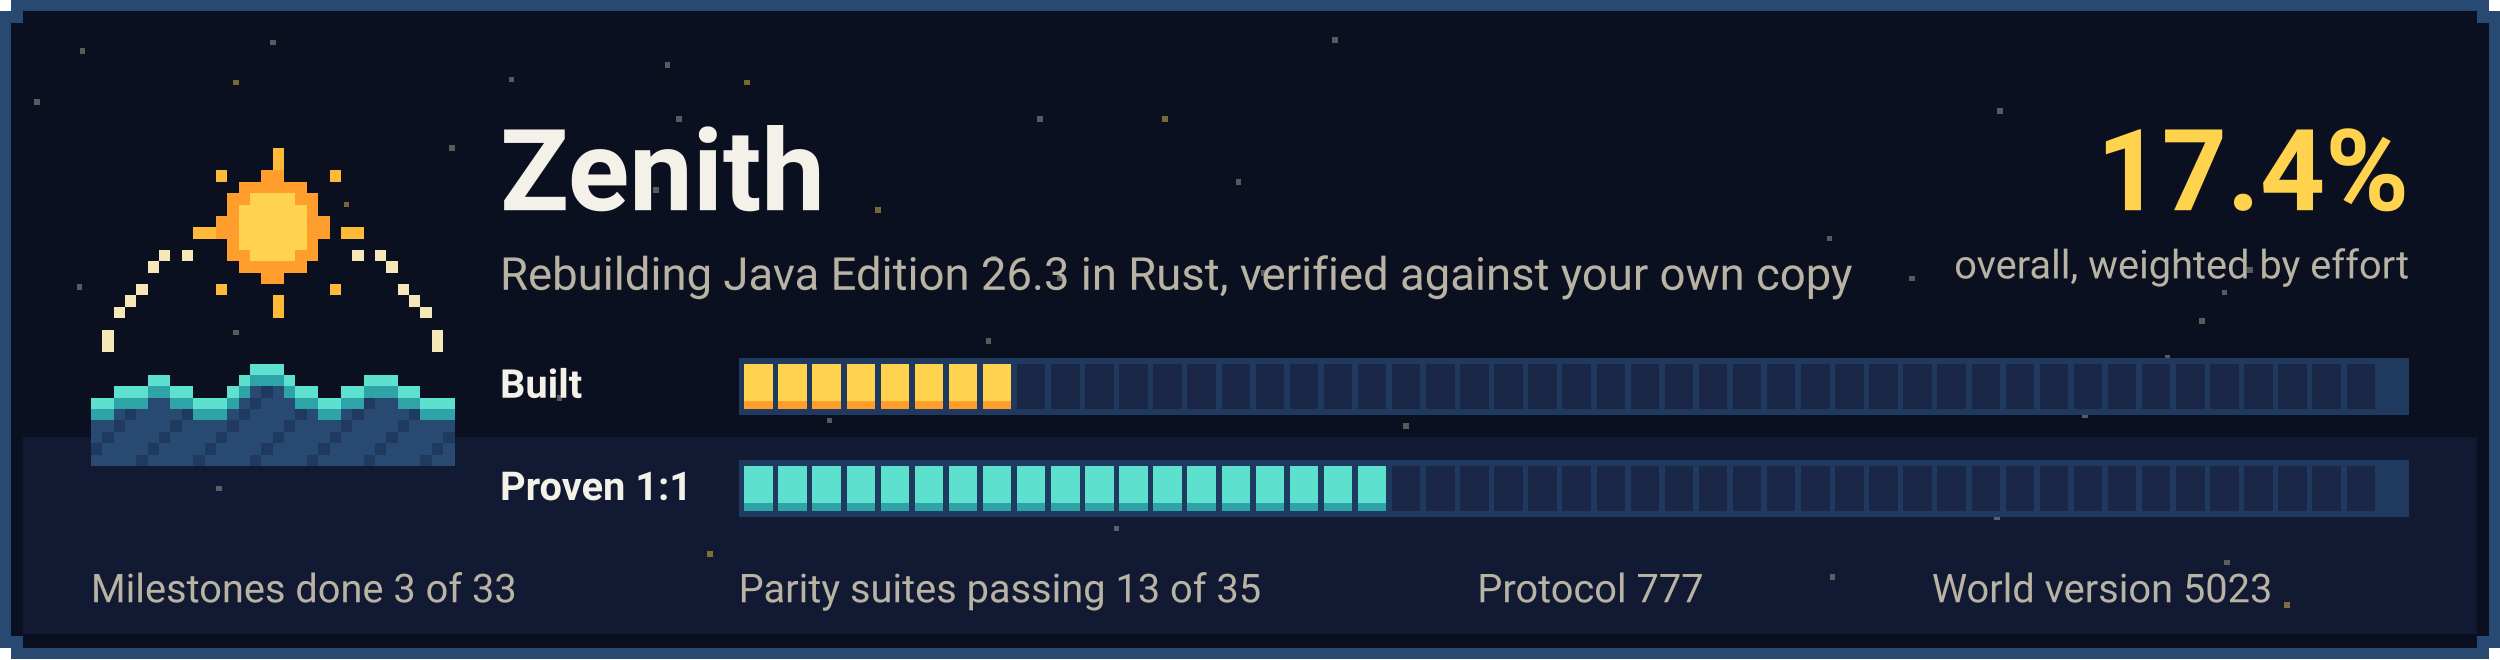
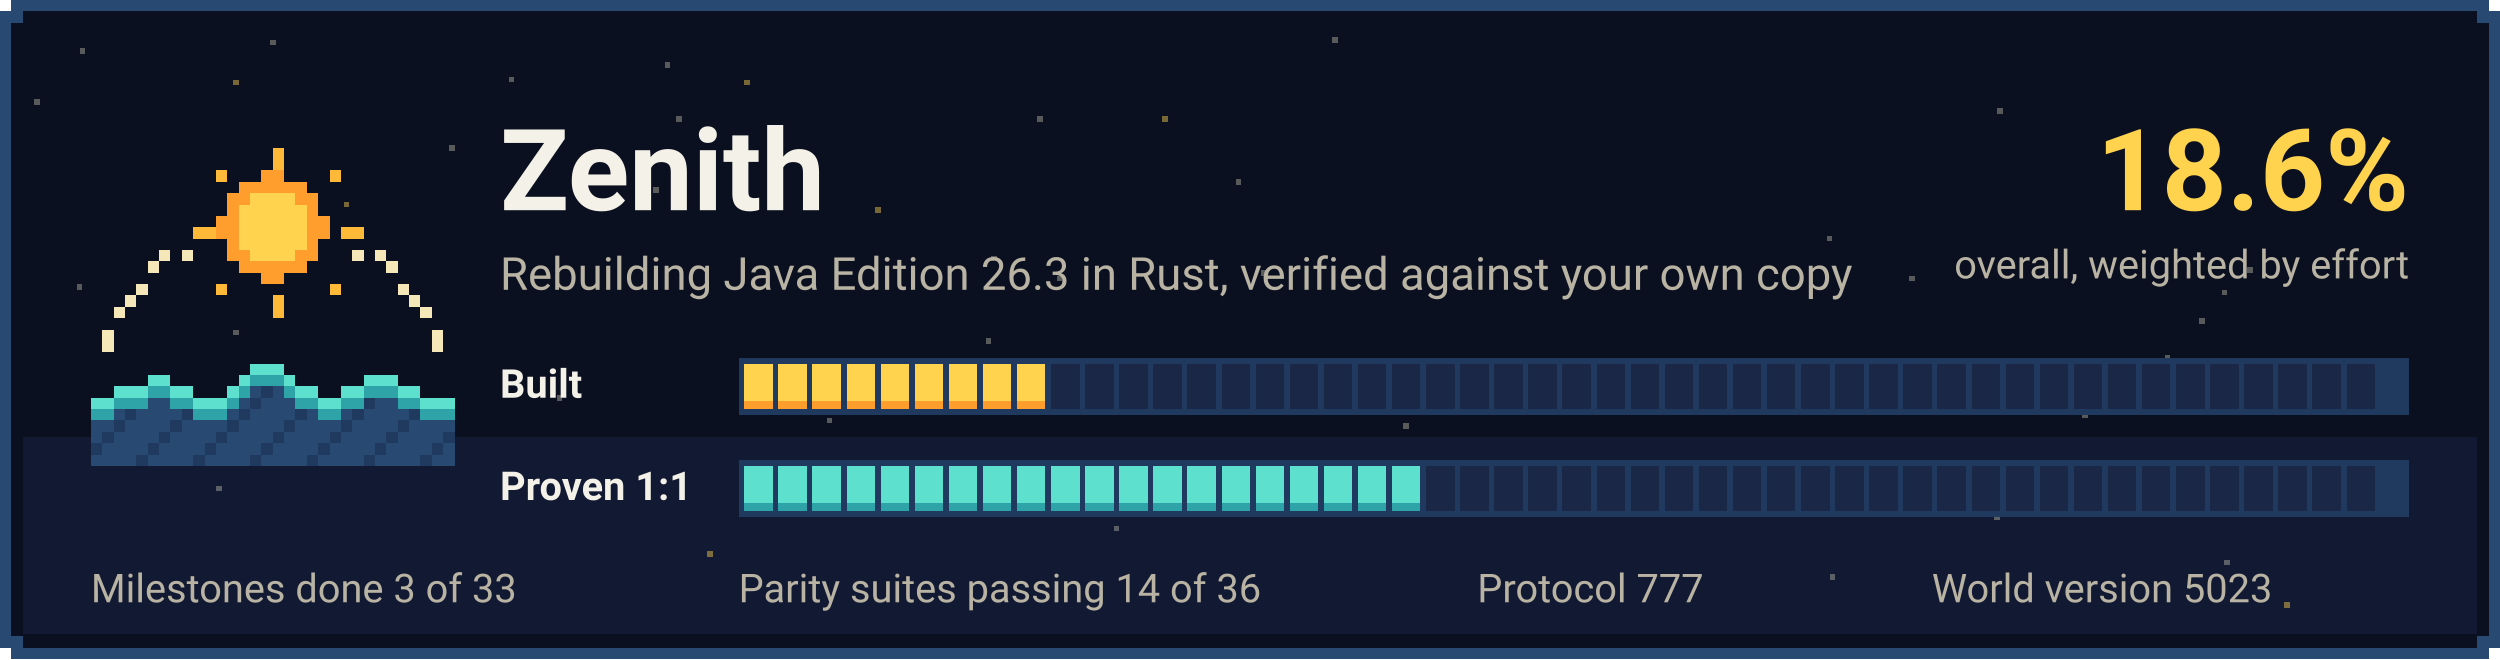
<svg xmlns="http://www.w3.org/2000/svg" width="880" height="232" viewBox="0 0 880 232" shape-rendering="crispEdges">
  <rect x="4" y="0" width="872" height="232" fill="#284A72" />
  <rect x="0" y="4" width="880" height="224" fill="#284A72" />
  <rect x="8" y="4" width="864" height="224" fill="#0B1020" />
  <rect x="4" y="8" width="872" height="216" fill="#0B1020" />
  <rect x="8" y="154" width="864" height="69" fill="#121A33" />
  <rect x="249" y="194" width="2" height="2" fill="#FFD34D" opacity="0.45" />
  <rect x="783" y="197" width="2" height="2" fill="#B9B3A3" opacity="0.45" />
  <rect x="409" y="41" width="2" height="2" fill="#FFD34D" opacity="0.45" />
  <rect x="703" y="38" width="2" height="2" fill="#B9B3A3" opacity="0.45" />
  <rect x="494" y="149" width="2" height="2" fill="#B9B3A3" opacity="0.45" />
  <rect x="702" y="181" width="2" height="2" fill="#B9B3A3" opacity="0.45" />
  <rect x="308" y="73" width="2" height="2" fill="#FFD34D" opacity="0.45" />
  <rect x="121" y="71" width="2" height="2" fill="#FFD34D" opacity="0.45" />
  <rect x="392" y="185" width="2" height="2" fill="#B9B3A3" opacity="0.45" />
  <rect x="435" y="63" width="2" height="2" fill="#B9B3A3" opacity="0.45" />
  <rect x="349" y="90" width="2" height="2" fill="#B9B3A3" opacity="0.45" />
  <rect x="672" y="97" width="2" height="2" fill="#B9B3A3" opacity="0.45" />
  <rect x="95" y="14" width="2" height="2" fill="#B9B3A3" opacity="0.45" />
  <rect x="28" y="17" width="2" height="2" fill="#B9B3A3" opacity="0.45" />
  <rect x="179" y="27" width="2" height="2" fill="#B9B3A3" opacity="0.45" />
  <rect x="12" y="35" width="2" height="2" fill="#B9B3A3" opacity="0.45" />
  <rect x="27" y="100" width="2" height="2" fill="#B9B3A3" opacity="0.45" />
  <rect x="82" y="28" width="2" height="2" fill="#FFD34D" opacity="0.45" />
  <rect x="597" y="126" width="2" height="2" fill="#B9B3A3" opacity="0.45" />
  <rect x="444" y="95" width="2" height="2" fill="#B9B3A3" opacity="0.45" />
  <rect x="76" y="171" width="2" height="2" fill="#B9B3A3" opacity="0.45" />
  <rect x="774" y="112" width="2" height="2" fill="#B9B3A3" opacity="0.45" />
  <rect x="733" y="145" width="2" height="2" fill="#B9B3A3" opacity="0.45" />
  <rect x="82" y="116" width="2" height="2" fill="#B9B3A3" opacity="0.45" />
  <rect x="643" y="83" width="2" height="2" fill="#B9B3A3" opacity="0.45" />
  <rect x="334" y="126" width="2" height="2" fill="#B9B3A3" opacity="0.45" />
  <rect x="234" y="22" width="2" height="2" fill="#B9B3A3" opacity="0.45" />
  <rect x="605" y="130" width="2" height="2" fill="#B9B3A3" opacity="0.45" />
  <rect x="262" y="28" width="2" height="2" fill="#FFD34D" opacity="0.45" />
  <rect x="804" y="212" width="2" height="2" fill="#FFD34D" opacity="0.45" />
  <rect x="363" y="139" width="2" height="2" fill="#B9B3A3" opacity="0.45" />
  <rect x="365" y="41" width="2" height="2" fill="#B9B3A3" opacity="0.45" />
  <rect x="782" y="102" width="2" height="2" fill="#B9B3A3" opacity="0.45" />
  <rect x="158" y="51" width="2" height="2" fill="#B9B3A3" opacity="0.45" />
  <rect x="466" y="162" width="2" height="2" fill="#B9B3A3" opacity="0.45" />
  <rect x="194" y="72" width="2" height="2" fill="#FFD34D" opacity="0.45" />
  <rect x="467" y="129" width="2" height="2" fill="#B9B3A3" opacity="0.45" />
  <rect x="37" y="156" width="2" height="2" fill="#B9B3A3" opacity="0.45" />
  <rect x="238" y="41" width="2" height="2" fill="#B9B3A3" opacity="0.45" />
  <rect x="372" y="97" width="2" height="2" fill="#B9B3A3" opacity="0.45" />
  <rect x="469" y="13" width="2" height="2" fill="#B9B3A3" opacity="0.45" />
  <rect x="762" y="125" width="2" height="2" fill="#B9B3A3" opacity="0.45" />
  <rect x="230" y="66" width="2" height="2" fill="#B9B3A3" opacity="0.45" />
  <rect x="291" y="147" width="2" height="2" fill="#B9B3A3" opacity="0.45" />
  <rect x="644" y="202" width="2" height="2" fill="#B9B3A3" opacity="0.45" />
  <rect x="347" y="119" width="2" height="2" fill="#B9B3A3" opacity="0.45" />
  <rect x="196" y="139" width="2" height="2" fill="#B9B3A3" opacity="0.45" />
  <rect x="791" y="94" width="2" height="2" fill="#B9B3A3" opacity="0.45" />
  <g transform="translate(32 36) scale(4)">
    <rect x="16" y="4" width="1" height="1" fill="#FFB938" />
    <rect x="16" y="5" width="1" height="1" fill="#FFB938" />
    <rect x="11" y="6" width="1" height="1" fill="#FFB938" />
    <rect x="15" y="6" width="1" height="1" fill="#FF9E2C" />
    <rect x="16" y="6" width="1" height="1" fill="#FF9E2C" />
    <rect x="21" y="6" width="1" height="1" fill="#FFB938" />
    <rect x="13" y="7" width="1" height="1" fill="#FF9E2C" />
    <rect x="14" y="7" width="1" height="1" fill="#FF9E2C" />
    <rect x="15" y="7" width="1" height="1" fill="#FF9E2C" />
    <rect x="16" y="7" width="1" height="1" fill="#FF9E2C" />
    <rect x="17" y="7" width="1" height="1" fill="#FF9E2C" />
    <rect x="18" y="7" width="1" height="1" fill="#FF9E2C" />
    <rect x="12" y="8" width="1" height="1" fill="#FF9E2C" />
    <rect x="13" y="8" width="1" height="1" fill="#FF9E2C" />
    <rect x="14" y="8" width="1" height="1" fill="#FFD34D" />
    <rect x="15" y="8" width="1" height="1" fill="#FFD34D" />
    <rect x="16" y="8" width="1" height="1" fill="#FFD34D" />
    <rect x="17" y="8" width="1" height="1" fill="#FFD34D" />
    <rect x="18" y="8" width="1" height="1" fill="#FF9E2C" />
    <rect x="19" y="8" width="1" height="1" fill="#FF9E2C" />
    <rect x="12" y="9" width="1" height="1" fill="#FF9E2C" />
    <rect x="13" y="9" width="1" height="1" fill="#FFD34D" />
    <rect x="14" y="9" width="1" height="1" fill="#FFD34D" />
    <rect x="15" y="9" width="1" height="1" fill="#FFD34D" />
    <rect x="16" y="9" width="1" height="1" fill="#FFD34D" />
    <rect x="17" y="9" width="1" height="1" fill="#FFD34D" />
    <rect x="18" y="9" width="1" height="1" fill="#FFD34D" />
    <rect x="19" y="9" width="1" height="1" fill="#FF9E2C" />
    <rect x="11" y="10" width="1" height="1" fill="#FF9E2C" />
    <rect x="12" y="10" width="1" height="1" fill="#FF9E2C" />
    <rect x="13" y="10" width="1" height="1" fill="#FFD34D" />
    <rect x="14" y="10" width="1" height="1" fill="#FFD34D" />
    <rect x="15" y="10" width="1" height="1" fill="#FFD34D" />
    <rect x="16" y="10" width="1" height="1" fill="#FFD34D" />
    <rect x="17" y="10" width="1" height="1" fill="#FFD34D" />
    <rect x="18" y="10" width="1" height="1" fill="#FFD34D" />
    <rect x="19" y="10" width="1" height="1" fill="#FF9E2C" />
    <rect x="20" y="10" width="1" height="1" fill="#FF9E2C" />
    <rect x="9" y="11" width="1" height="1" fill="#FFB938" />
    <rect x="10" y="11" width="1" height="1" fill="#FFB938" />
    <rect x="11" y="11" width="1" height="1" fill="#FF9E2C" />
    <rect x="12" y="11" width="1" height="1" fill="#FF9E2C" />
    <rect x="13" y="11" width="1" height="1" fill="#FFD34D" />
    <rect x="14" y="11" width="1" height="1" fill="#FFD34D" />
    <rect x="15" y="11" width="1" height="1" fill="#FFD34D" />
    <rect x="16" y="11" width="1" height="1" fill="#FFD34D" />
    <rect x="17" y="11" width="1" height="1" fill="#FFD34D" />
    <rect x="18" y="11" width="1" height="1" fill="#FFD34D" />
    <rect x="19" y="11" width="1" height="1" fill="#FF9E2C" />
    <rect x="20" y="11" width="1" height="1" fill="#FF9E2C" />
    <rect x="22" y="11" width="1" height="1" fill="#FFB938" />
    <rect x="23" y="11" width="1" height="1" fill="#FFB938" />
    <rect x="12" y="12" width="1" height="1" fill="#FF9E2C" />
    <rect x="13" y="12" width="1" height="1" fill="#FFD34D" />
    <rect x="14" y="12" width="1" height="1" fill="#FFD34D" />
    <rect x="15" y="12" width="1" height="1" fill="#FFD34D" />
    <rect x="16" y="12" width="1" height="1" fill="#FFD34D" />
    <rect x="17" y="12" width="1" height="1" fill="#FFD34D" />
    <rect x="18" y="12" width="1" height="1" fill="#FFD34D" />
    <rect x="19" y="12" width="1" height="1" fill="#FF9E2C" />
    <rect x="6" y="13" width="1" height="1" fill="#F6E7B8" />
    <rect x="8" y="13" width="1" height="1" fill="#F6E7B8" />
    <rect x="12" y="13" width="1" height="1" fill="#FF9E2C" />
    <rect x="13" y="13" width="1" height="1" fill="#FF9E2C" />
    <rect x="14" y="13" width="1" height="1" fill="#FFD34D" />
    <rect x="15" y="13" width="1" height="1" fill="#FFD34D" />
    <rect x="16" y="13" width="1" height="1" fill="#FFD34D" />
    <rect x="17" y="13" width="1" height="1" fill="#FFD34D" />
    <rect x="18" y="13" width="1" height="1" fill="#FF9E2C" />
    <rect x="19" y="13" width="1" height="1" fill="#FF9E2C" />
    <rect x="23" y="13" width="1" height="1" fill="#F6E7B8" />
    <rect x="25" y="13" width="1" height="1" fill="#F6E7B8" />
    <rect x="5" y="14" width="1" height="1" fill="#F6E7B8" />
    <rect x="13" y="14" width="1" height="1" fill="#FF9E2C" />
    <rect x="14" y="14" width="1" height="1" fill="#FF9E2C" />
    <rect x="15" y="14" width="1" height="1" fill="#FF9E2C" />
    <rect x="16" y="14" width="1" height="1" fill="#FF9E2C" />
    <rect x="17" y="14" width="1" height="1" fill="#FF9E2C" />
    <rect x="18" y="14" width="1" height="1" fill="#FF9E2C" />
    <rect x="26" y="14" width="1" height="1" fill="#F6E7B8" />
    <rect x="15" y="15" width="1" height="1" fill="#FF9E2C" />
    <rect x="16" y="15" width="1" height="1" fill="#FF9E2C" />
    <rect x="4" y="16" width="1" height="1" fill="#F6E7B8" />
    <rect x="11" y="16" width="1" height="1" fill="#FFB938" />
    <rect x="21" y="16" width="1" height="1" fill="#FFB938" />
    <rect x="27" y="16" width="1" height="1" fill="#F6E7B8" />
    <rect x="3" y="17" width="1" height="1" fill="#F6E7B8" />
    <rect x="16" y="17" width="1" height="1" fill="#FFB938" />
    <rect x="28" y="17" width="1" height="1" fill="#F6E7B8" />
    <rect x="2" y="18" width="1" height="1" fill="#F6E7B8" />
    <rect x="16" y="18" width="1" height="1" fill="#FFB938" />
    <rect x="29" y="18" width="1" height="1" fill="#F6E7B8" />
    <rect x="1" y="20" width="1" height="1" fill="#F6E7B8" />
    <rect x="30" y="20" width="1" height="1" fill="#F6E7B8" />
    <rect x="1" y="21" width="1" height="1" fill="#F6E7B8" />
    <rect x="30" y="21" width="1" height="1" fill="#F6E7B8" />
    <rect x="14" y="23" width="1" height="1" fill="#5EE0CF" />
    <rect x="15" y="23" width="1" height="1" fill="#5EE0CF" />
    <rect x="16" y="23" width="1" height="1" fill="#5EE0CF" />
    <rect x="5" y="24" width="1" height="1" fill="#5EE0CF" />
    <rect x="6" y="24" width="1" height="1" fill="#5EE0CF" />
    <rect x="13" y="24" width="1" height="1" fill="#5EE0CF" />
    <rect x="14" y="24" width="1" height="1" fill="#2EA3A8" />
    <rect x="15" y="24" width="1" height="1" fill="#2EA3A8" />
    <rect x="16" y="24" width="1" height="1" fill="#2EA3A8" />
    <rect x="17" y="24" width="1" height="1" fill="#5EE0CF" />
    <rect x="24" y="24" width="1" height="1" fill="#5EE0CF" />
    <rect x="25" y="24" width="1" height="1" fill="#5EE0CF" />
    <rect x="26" y="24" width="1" height="1" fill="#5EE0CF" />
    <rect x="2" y="25" width="1" height="1" fill="#5EE0CF" />
    <rect x="3" y="25" width="1" height="1" fill="#5EE0CF" />
    <rect x="4" y="25" width="1" height="1" fill="#5EE0CF" />
    <rect x="5" y="25" width="1" height="1" fill="#2EA3A8" />
    <rect x="6" y="25" width="1" height="1" fill="#2EA3A8" />
    <rect x="7" y="25" width="1" height="1" fill="#5EE0CF" />
    <rect x="8" y="25" width="1" height="1" fill="#5EE0CF" />
    <rect x="12" y="25" width="1" height="1" fill="#5EE0CF" />
    <rect x="13" y="25" width="1" height="1" fill="#2EA3A8" />
    <rect x="14" y="25" width="1" height="1" fill="#284A72" />
    <rect x="15" y="25" width="1" height="1" fill="#1F3A5E" />
    <rect x="16" y="25" width="1" height="1" fill="#284A72" />
    <rect x="17" y="25" width="1" height="1" fill="#2EA3A8" />
    <rect x="18" y="25" width="1" height="1" fill="#5EE0CF" />
    <rect x="19" y="25" width="1" height="1" fill="#5EE0CF" />
    <rect x="22" y="25" width="1" height="1" fill="#5EE0CF" />
    <rect x="23" y="25" width="1" height="1" fill="#5EE0CF" />
    <rect x="24" y="25" width="1" height="1" fill="#2EA3A8" />
    <rect x="25" y="25" width="1" height="1" fill="#2EA3A8" />
    <rect x="26" y="25" width="1" height="1" fill="#2EA3A8" />
    <rect x="27" y="25" width="1" height="1" fill="#5EE0CF" />
    <rect x="28" y="25" width="1" height="1" fill="#5EE0CF" />
    <rect x="0" y="26" width="1" height="1" fill="#5EE0CF" />
    <rect x="1" y="26" width="1" height="1" fill="#5EE0CF" />
    <rect x="2" y="26" width="1" height="1" fill="#2EA3A8" />
    <rect x="3" y="26" width="1" height="1" fill="#2EA3A8" />
    <rect x="4" y="26" width="1" height="1" fill="#2EA3A8" />
    <rect x="5" y="26" width="1" height="1" fill="#284A72" />
    <rect x="6" y="26" width="1" height="1" fill="#284A72" />
    <rect x="7" y="26" width="1" height="1" fill="#2EA3A8" />
    <rect x="8" y="26" width="1" height="1" fill="#2EA3A8" />
    <rect x="9" y="26" width="1" height="1" fill="#5EE0CF" />
    <rect x="10" y="26" width="1" height="1" fill="#5EE0CF" />
    <rect x="11" y="26" width="1" height="1" fill="#5EE0CF" />
    <rect x="12" y="26" width="1" height="1" fill="#2EA3A8" />
    <rect x="13" y="26" width="1" height="1" fill="#284A72" />
    <rect x="14" y="26" width="1" height="1" fill="#1F3A5E" />
    <rect x="15" y="26" width="1" height="1" fill="#284A72" />
    <rect x="16" y="26" width="1" height="1" fill="#284A72" />
    <rect x="17" y="26" width="1" height="1" fill="#284A72" />
    <rect x="18" y="26" width="1" height="1" fill="#2EA3A8" />
    <rect x="19" y="26" width="1" height="1" fill="#2EA3A8" />
    <rect x="20" y="26" width="1" height="1" fill="#5EE0CF" />
    <rect x="21" y="26" width="1" height="1" fill="#5EE0CF" />
    <rect x="22" y="26" width="1" height="1" fill="#2EA3A8" />
    <rect x="23" y="26" width="1" height="1" fill="#2EA3A8" />
    <rect x="24" y="26" width="1" height="1" fill="#1F3A5E" />
    <rect x="25" y="26" width="1" height="1" fill="#284A72" />
    <rect x="26" y="26" width="1" height="1" fill="#284A72" />
    <rect x="27" y="26" width="1" height="1" fill="#2EA3A8" />
    <rect x="28" y="26" width="1" height="1" fill="#2EA3A8" />
    <rect x="29" y="26" width="1" height="1" fill="#5EE0CF" />
    <rect x="30" y="26" width="1" height="1" fill="#5EE0CF" />
    <rect x="31" y="26" width="1" height="1" fill="#5EE0CF" />
    <rect x="0" y="27" width="1" height="1" fill="#2EA3A8" />
    <rect x="1" y="27" width="1" height="1" fill="#2EA3A8" />
    <rect x="2" y="27" width="1" height="1" fill="#284A72" />
    <rect x="3" y="27" width="1" height="1" fill="#1F3A5E" />
    <rect x="4" y="27" width="1" height="1" fill="#284A72" />
    <rect x="5" y="27" width="1" height="1" fill="#284A72" />
    <rect x="6" y="27" width="1" height="1" fill="#284A72" />
    <rect x="7" y="27" width="1" height="1" fill="#284A72" />
    <rect x="8" y="27" width="1" height="1" fill="#1F3A5E" />
    <rect x="9" y="27" width="1" height="1" fill="#2EA3A8" />
    <rect x="10" y="27" width="1" height="1" fill="#2EA3A8" />
    <rect x="11" y="27" width="1" height="1" fill="#2EA3A8" />
    <rect x="12" y="27" width="1" height="1" fill="#284A72" />
    <rect x="13" y="27" width="1" height="1" fill="#1F3A5E" />
    <rect x="14" y="27" width="1" height="1" fill="#284A72" />
    <rect x="15" y="27" width="1" height="1" fill="#284A72" />
    <rect x="16" y="27" width="1" height="1" fill="#284A72" />
    <rect x="17" y="27" width="1" height="1" fill="#284A72" />
    <rect x="18" y="27" width="1" height="1" fill="#1F3A5E" />
    <rect x="19" y="27" width="1" height="1" fill="#284A72" />
    <rect x="20" y="27" width="1" height="1" fill="#2EA3A8" />
    <rect x="21" y="27" width="1" height="1" fill="#2EA3A8" />
    <rect x="22" y="27" width="1" height="1" fill="#284A72" />
    <rect x="23" y="27" width="1" height="1" fill="#1F3A5E" />
    <rect x="24" y="27" width="1" height="1" fill="#284A72" />
    <rect x="25" y="27" width="1" height="1" fill="#284A72" />
    <rect x="26" y="27" width="1" height="1" fill="#284A72" />
    <rect x="27" y="27" width="1" height="1" fill="#284A72" />
    <rect x="28" y="27" width="1" height="1" fill="#1F3A5E" />
    <rect x="29" y="27" width="1" height="1" fill="#2EA3A8" />
    <rect x="30" y="27" width="1" height="1" fill="#2EA3A8" />
    <rect x="31" y="27" width="1" height="1" fill="#2EA3A8" />
    <rect x="0" y="28" width="1" height="1" fill="#284A72" />
    <rect x="1" y="28" width="1" height="1" fill="#284A72" />
    <rect x="2" y="28" width="1" height="1" fill="#1F3A5E" />
    <rect x="3" y="28" width="1" height="1" fill="#284A72" />
    <rect x="4" y="28" width="1" height="1" fill="#284A72" />
    <rect x="5" y="28" width="1" height="1" fill="#284A72" />
    <rect x="6" y="28" width="1" height="1" fill="#284A72" />
    <rect x="7" y="28" width="1" height="1" fill="#1F3A5E" />
    <rect x="8" y="28" width="1" height="1" fill="#284A72" />
    <rect x="9" y="28" width="1" height="1" fill="#284A72" />
    <rect x="10" y="28" width="1" height="1" fill="#284A72" />
    <rect x="11" y="28" width="1" height="1" fill="#284A72" />
    <rect x="12" y="28" width="1" height="1" fill="#1F3A5E" />
    <rect x="13" y="28" width="1" height="1" fill="#284A72" />
    <rect x="14" y="28" width="1" height="1" fill="#284A72" />
    <rect x="15" y="28" width="1" height="1" fill="#284A72" />
    <rect x="16" y="28" width="1" height="1" fill="#284A72" />
    <rect x="17" y="28" width="1" height="1" fill="#1F3A5E" />
    <rect x="18" y="28" width="1" height="1" fill="#284A72" />
    <rect x="19" y="28" width="1" height="1" fill="#284A72" />
    <rect x="20" y="28" width="1" height="1" fill="#284A72" />
    <rect x="21" y="28" width="1" height="1" fill="#284A72" />
    <rect x="22" y="28" width="1" height="1" fill="#1F3A5E" />
    <rect x="23" y="28" width="1" height="1" fill="#284A72" />
    <rect x="24" y="28" width="1" height="1" fill="#284A72" />
    <rect x="25" y="28" width="1" height="1" fill="#284A72" />
    <rect x="26" y="28" width="1" height="1" fill="#284A72" />
    <rect x="27" y="28" width="1" height="1" fill="#1F3A5E" />
    <rect x="28" y="28" width="1" height="1" fill="#284A72" />
    <rect x="29" y="28" width="1" height="1" fill="#284A72" />
    <rect x="30" y="28" width="1" height="1" fill="#284A72" />
    <rect x="31" y="28" width="1" height="1" fill="#284A72" />
    <rect x="0" y="29" width="1" height="1" fill="#284A72" />
    <rect x="1" y="29" width="1" height="1" fill="#1F3A5E" />
    <rect x="2" y="29" width="1" height="1" fill="#284A72" />
    <rect x="3" y="29" width="1" height="1" fill="#284A72" />
    <rect x="4" y="29" width="1" height="1" fill="#284A72" />
    <rect x="5" y="29" width="1" height="1" fill="#284A72" />
    <rect x="6" y="29" width="1" height="1" fill="#1F3A5E" />
    <rect x="7" y="29" width="1" height="1" fill="#284A72" />
    <rect x="8" y="29" width="1" height="1" fill="#284A72" />
    <rect x="9" y="29" width="1" height="1" fill="#284A72" />
    <rect x="10" y="29" width="1" height="1" fill="#284A72" />
    <rect x="11" y="29" width="1" height="1" fill="#1F3A5E" />
    <rect x="12" y="29" width="1" height="1" fill="#284A72" />
    <rect x="13" y="29" width="1" height="1" fill="#284A72" />
    <rect x="14" y="29" width="1" height="1" fill="#284A72" />
    <rect x="15" y="29" width="1" height="1" fill="#284A72" />
    <rect x="16" y="29" width="1" height="1" fill="#1F3A5E" />
    <rect x="17" y="29" width="1" height="1" fill="#284A72" />
    <rect x="18" y="29" width="1" height="1" fill="#284A72" />
    <rect x="19" y="29" width="1" height="1" fill="#284A72" />
    <rect x="20" y="29" width="1" height="1" fill="#284A72" />
    <rect x="21" y="29" width="1" height="1" fill="#1F3A5E" />
    <rect x="22" y="29" width="1" height="1" fill="#284A72" />
    <rect x="23" y="29" width="1" height="1" fill="#284A72" />
    <rect x="24" y="29" width="1" height="1" fill="#284A72" />
    <rect x="25" y="29" width="1" height="1" fill="#284A72" />
    <rect x="26" y="29" width="1" height="1" fill="#1F3A5E" />
    <rect x="27" y="29" width="1" height="1" fill="#284A72" />
    <rect x="28" y="29" width="1" height="1" fill="#284A72" />
    <rect x="29" y="29" width="1" height="1" fill="#284A72" />
    <rect x="30" y="29" width="1" height="1" fill="#284A72" />
    <rect x="31" y="29" width="1" height="1" fill="#1F3A5E" />
    <rect x="0" y="30" width="1" height="1" fill="#1F3A5E" />
    <rect x="1" y="30" width="1" height="1" fill="#284A72" />
    <rect x="2" y="30" width="1" height="1" fill="#284A72" />
    <rect x="3" y="30" width="1" height="1" fill="#284A72" />
    <rect x="4" y="30" width="1" height="1" fill="#284A72" />
    <rect x="5" y="30" width="1" height="1" fill="#1F3A5E" />
    <rect x="6" y="30" width="1" height="1" fill="#284A72" />
    <rect x="7" y="30" width="1" height="1" fill="#284A72" />
    <rect x="8" y="30" width="1" height="1" fill="#284A72" />
    <rect x="9" y="30" width="1" height="1" fill="#284A72" />
    <rect x="10" y="30" width="1" height="1" fill="#1F3A5E" />
    <rect x="11" y="30" width="1" height="1" fill="#284A72" />
    <rect x="12" y="30" width="1" height="1" fill="#284A72" />
    <rect x="13" y="30" width="1" height="1" fill="#284A72" />
    <rect x="14" y="30" width="1" height="1" fill="#284A72" />
    <rect x="15" y="30" width="1" height="1" fill="#1F3A5E" />
    <rect x="16" y="30" width="1" height="1" fill="#284A72" />
    <rect x="17" y="30" width="1" height="1" fill="#284A72" />
    <rect x="18" y="30" width="1" height="1" fill="#284A72" />
    <rect x="19" y="30" width="1" height="1" fill="#284A72" />
    <rect x="20" y="30" width="1" height="1" fill="#1F3A5E" />
    <rect x="21" y="30" width="1" height="1" fill="#284A72" />
    <rect x="22" y="30" width="1" height="1" fill="#284A72" />
    <rect x="23" y="30" width="1" height="1" fill="#284A72" />
    <rect x="24" y="30" width="1" height="1" fill="#284A72" />
    <rect x="25" y="30" width="1" height="1" fill="#1F3A5E" />
    <rect x="26" y="30" width="1" height="1" fill="#284A72" />
    <rect x="27" y="30" width="1" height="1" fill="#284A72" />
    <rect x="28" y="30" width="1" height="1" fill="#284A72" />
    <rect x="29" y="30" width="1" height="1" fill="#284A72" />
    <rect x="30" y="30" width="1" height="1" fill="#1F3A5E" />
    <rect x="31" y="30" width="1" height="1" fill="#284A72" />
    <rect x="0" y="31" width="1" height="1" fill="#284A72" />
    <rect x="1" y="31" width="1" height="1" fill="#284A72" />
    <rect x="2" y="31" width="1" height="1" fill="#284A72" />
    <rect x="3" y="31" width="1" height="1" fill="#284A72" />
    <rect x="4" y="31" width="1" height="1" fill="#1F3A5E" />
    <rect x="5" y="31" width="1" height="1" fill="#284A72" />
    <rect x="6" y="31" width="1" height="1" fill="#284A72" />
    <rect x="7" y="31" width="1" height="1" fill="#284A72" />
    <rect x="8" y="31" width="1" height="1" fill="#284A72" />
    <rect x="9" y="31" width="1" height="1" fill="#1F3A5E" />
    <rect x="10" y="31" width="1" height="1" fill="#284A72" />
    <rect x="11" y="31" width="1" height="1" fill="#284A72" />
    <rect x="12" y="31" width="1" height="1" fill="#284A72" />
    <rect x="13" y="31" width="1" height="1" fill="#284A72" />
    <rect x="14" y="31" width="1" height="1" fill="#1F3A5E" />
    <rect x="15" y="31" width="1" height="1" fill="#284A72" />
    <rect x="16" y="31" width="1" height="1" fill="#284A72" />
    <rect x="17" y="31" width="1" height="1" fill="#284A72" />
    <rect x="18" y="31" width="1" height="1" fill="#284A72" />
    <rect x="19" y="31" width="1" height="1" fill="#1F3A5E" />
    <rect x="20" y="31" width="1" height="1" fill="#284A72" />
    <rect x="21" y="31" width="1" height="1" fill="#284A72" />
    <rect x="22" y="31" width="1" height="1" fill="#284A72" />
    <rect x="23" y="31" width="1" height="1" fill="#284A72" />
    <rect x="24" y="31" width="1" height="1" fill="#1F3A5E" />
    <rect x="25" y="31" width="1" height="1" fill="#284A72" />
    <rect x="26" y="31" width="1" height="1" fill="#284A72" />
    <rect x="27" y="31" width="1" height="1" fill="#284A72" />
    <rect x="28" y="31" width="1" height="1" fill="#284A72" />
    <rect x="29" y="31" width="1" height="1" fill="#1F3A5E" />
    <rect x="30" y="31" width="1" height="1" fill="#284A72" />
    <rect x="31" y="31" width="1" height="1" fill="#284A72" />
  </g>
  <text x="176" y="74" font-family="'Pixelify Sans', ui-sans-serif, system-ui, -apple-system, 'Segoe UI', Roboto, sans-serif" font-size="40" font-weight="700" fill="#F4F1E8" text-anchor="start">Zenith</text>
  <text x="176" y="102" font-family="'Pixelify Sans', ui-sans-serif, system-ui, -apple-system, 'Segoe UI', Roboto, sans-serif" font-size="16" font-weight="400" fill="#B9B3A3" text-anchor="start">Rebuilding Java Edition 26.3 in Rust, verified against your own copy</text>
-   <text x="848" y="74" font-family="'Pixelify Sans', ui-sans-serif, system-ui, -apple-system, 'Segoe UI', Roboto, sans-serif" font-size="40" font-weight="700" fill="#FFD34D" text-anchor="end">17.4%</text>
+   <text x="848" y="74" font-family="'Pixelify Sans', ui-sans-serif, system-ui, -apple-system, 'Segoe UI', Roboto, sans-serif" font-size="40" font-weight="700" fill="#FFD34D" text-anchor="end">18.6%</text>
  <text x="848" y="98" font-family="'Pixelify Sans', ui-sans-serif, system-ui, -apple-system, 'Segoe UI', Roboto, sans-serif" font-size="14" font-weight="400" fill="#B9B3A3" text-anchor="end">overall, weighted by effort</text>
  <text x="176" y="140" font-family="'Pixelify Sans', ui-sans-serif, system-ui, -apple-system, 'Segoe UI', Roboto, sans-serif" font-size="14" font-weight="600" fill="#F4F1E8" text-anchor="start">Built</text>
  <rect x="260" y="126" width="588" height="20" fill="#1F3A5E" />
  <rect x="262" y="128" width="10" height="16" fill="#FFD34D" />
  <rect x="262" y="141" width="10" height="3" fill="#FF9E2C" />
  <rect x="274" y="128" width="10" height="16" fill="#FFD34D" />
  <rect x="274" y="141" width="10" height="3" fill="#FF9E2C" />
  <rect x="286" y="128" width="10" height="16" fill="#FFD34D" />
  <rect x="286" y="141" width="10" height="3" fill="#FF9E2C" />
  <rect x="298" y="128" width="10" height="16" fill="#FFD34D" />
  <rect x="298" y="141" width="10" height="3" fill="#FF9E2C" />
  <rect x="310" y="128" width="10" height="16" fill="#FFD34D" />
  <rect x="310" y="141" width="10" height="3" fill="#FF9E2C" />
  <rect x="322" y="128" width="10" height="16" fill="#FFD34D" />
  <rect x="322" y="141" width="10" height="3" fill="#FF9E2C" />
  <rect x="334" y="128" width="10" height="16" fill="#FFD34D" />
  <rect x="334" y="141" width="10" height="3" fill="#FF9E2C" />
  <rect x="346" y="128" width="10" height="16" fill="#FFD34D" />
  <rect x="346" y="141" width="10" height="3" fill="#FF9E2C" />
-   <rect x="358" y="128" width="10" height="16" fill="#1B2747" />
+   <rect x="358" y="128" width="10" height="16" fill="#FFD34D" />
+   <rect x="358" y="141" width="10" height="3" fill="#FF9E2C" />
  <rect x="370" y="128" width="10" height="16" fill="#1B2747" />
  <rect x="382" y="128" width="10" height="16" fill="#1B2747" />
  <rect x="394" y="128" width="10" height="16" fill="#1B2747" />
  <rect x="406" y="128" width="10" height="16" fill="#1B2747" />
  <rect x="418" y="128" width="10" height="16" fill="#1B2747" />
  <rect x="430" y="128" width="10" height="16" fill="#1B2747" />
  <rect x="442" y="128" width="10" height="16" fill="#1B2747" />
  <rect x="454" y="128" width="10" height="16" fill="#1B2747" />
  <rect x="466" y="128" width="10" height="16" fill="#1B2747" />
  <rect x="478" y="128" width="10" height="16" fill="#1B2747" />
  <rect x="490" y="128" width="10" height="16" fill="#1B2747" />
  <rect x="502" y="128" width="10" height="16" fill="#1B2747" />
  <rect x="514" y="128" width="10" height="16" fill="#1B2747" />
  <rect x="526" y="128" width="10" height="16" fill="#1B2747" />
  <rect x="538" y="128" width="10" height="16" fill="#1B2747" />
  <rect x="550" y="128" width="10" height="16" fill="#1B2747" />
  <rect x="562" y="128" width="10" height="16" fill="#1B2747" />
  <rect x="574" y="128" width="10" height="16" fill="#1B2747" />
  <rect x="586" y="128" width="10" height="16" fill="#1B2747" />
  <rect x="598" y="128" width="10" height="16" fill="#1B2747" />
  <rect x="610" y="128" width="10" height="16" fill="#1B2747" />
  <rect x="622" y="128" width="10" height="16" fill="#1B2747" />
  <rect x="634" y="128" width="10" height="16" fill="#1B2747" />
  <rect x="646" y="128" width="10" height="16" fill="#1B2747" />
  <rect x="658" y="128" width="10" height="16" fill="#1B2747" />
  <rect x="670" y="128" width="10" height="16" fill="#1B2747" />
  <rect x="682" y="128" width="10" height="16" fill="#1B2747" />
  <rect x="694" y="128" width="10" height="16" fill="#1B2747" />
  <rect x="706" y="128" width="10" height="16" fill="#1B2747" />
  <rect x="718" y="128" width="10" height="16" fill="#1B2747" />
  <rect x="730" y="128" width="10" height="16" fill="#1B2747" />
  <rect x="742" y="128" width="10" height="16" fill="#1B2747" />
  <rect x="754" y="128" width="10" height="16" fill="#1B2747" />
  <rect x="766" y="128" width="10" height="16" fill="#1B2747" />
  <rect x="778" y="128" width="10" height="16" fill="#1B2747" />
  <rect x="790" y="128" width="10" height="16" fill="#1B2747" />
  <rect x="802" y="128" width="10" height="16" fill="#1B2747" />
  <rect x="814" y="128" width="10" height="16" fill="#1B2747" />
  <rect x="826" y="128" width="10" height="16" fill="#1B2747" />
  <text x="176" y="176" font-family="'Pixelify Sans', ui-sans-serif, system-ui, -apple-system, 'Segoe UI', Roboto, sans-serif" font-size="14" font-weight="600" fill="#F4F1E8" text-anchor="start">Proven 1:1</text>
  <rect x="260" y="162" width="588" height="20" fill="#1F3A5E" />
  <rect x="262" y="164" width="10" height="16" fill="#5EE0CF" />
  <rect x="262" y="177" width="10" height="3" fill="#2EA3A8" />
  <rect x="274" y="164" width="10" height="16" fill="#5EE0CF" />
  <rect x="274" y="177" width="10" height="3" fill="#2EA3A8" />
  <rect x="286" y="164" width="10" height="16" fill="#5EE0CF" />
  <rect x="286" y="177" width="10" height="3" fill="#2EA3A8" />
  <rect x="298" y="164" width="10" height="16" fill="#5EE0CF" />
  <rect x="298" y="177" width="10" height="3" fill="#2EA3A8" />
  <rect x="310" y="164" width="10" height="16" fill="#5EE0CF" />
  <rect x="310" y="177" width="10" height="3" fill="#2EA3A8" />
  <rect x="322" y="164" width="10" height="16" fill="#5EE0CF" />
  <rect x="322" y="177" width="10" height="3" fill="#2EA3A8" />
  <rect x="334" y="164" width="10" height="16" fill="#5EE0CF" />
  <rect x="334" y="177" width="10" height="3" fill="#2EA3A8" />
  <rect x="346" y="164" width="10" height="16" fill="#5EE0CF" />
  <rect x="346" y="177" width="10" height="3" fill="#2EA3A8" />
  <rect x="358" y="164" width="10" height="16" fill="#5EE0CF" />
  <rect x="358" y="177" width="10" height="3" fill="#2EA3A8" />
  <rect x="370" y="164" width="10" height="16" fill="#5EE0CF" />
  <rect x="370" y="177" width="10" height="3" fill="#2EA3A8" />
  <rect x="382" y="164" width="10" height="16" fill="#5EE0CF" />
  <rect x="382" y="177" width="10" height="3" fill="#2EA3A8" />
  <rect x="394" y="164" width="10" height="16" fill="#5EE0CF" />
  <rect x="394" y="177" width="10" height="3" fill="#2EA3A8" />
  <rect x="406" y="164" width="10" height="16" fill="#5EE0CF" />
  <rect x="406" y="177" width="10" height="3" fill="#2EA3A8" />
  <rect x="418" y="164" width="10" height="16" fill="#5EE0CF" />
  <rect x="418" y="177" width="10" height="3" fill="#2EA3A8" />
  <rect x="430" y="164" width="10" height="16" fill="#5EE0CF" />
  <rect x="430" y="177" width="10" height="3" fill="#2EA3A8" />
  <rect x="442" y="164" width="10" height="16" fill="#5EE0CF" />
  <rect x="442" y="177" width="10" height="3" fill="#2EA3A8" />
  <rect x="454" y="164" width="10" height="16" fill="#5EE0CF" />
  <rect x="454" y="177" width="10" height="3" fill="#2EA3A8" />
  <rect x="466" y="164" width="10" height="16" fill="#5EE0CF" />
  <rect x="466" y="177" width="10" height="3" fill="#2EA3A8" />
  <rect x="478" y="164" width="10" height="16" fill="#5EE0CF" />
  <rect x="478" y="177" width="10" height="3" fill="#2EA3A8" />
-   <rect x="490" y="164" width="10" height="16" fill="#1B2747" />
+   <rect x="490" y="164" width="10" height="16" fill="#5EE0CF" />
+   <rect x="490" y="177" width="10" height="3" fill="#2EA3A8" />
  <rect x="502" y="164" width="10" height="16" fill="#1B2747" />
  <rect x="514" y="164" width="10" height="16" fill="#1B2747" />
  <rect x="526" y="164" width="10" height="16" fill="#1B2747" />
  <rect x="538" y="164" width="10" height="16" fill="#1B2747" />
  <rect x="550" y="164" width="10" height="16" fill="#1B2747" />
  <rect x="562" y="164" width="10" height="16" fill="#1B2747" />
  <rect x="574" y="164" width="10" height="16" fill="#1B2747" />
  <rect x="586" y="164" width="10" height="16" fill="#1B2747" />
  <rect x="598" y="164" width="10" height="16" fill="#1B2747" />
  <rect x="610" y="164" width="10" height="16" fill="#1B2747" />
  <rect x="622" y="164" width="10" height="16" fill="#1B2747" />
  <rect x="634" y="164" width="10" height="16" fill="#1B2747" />
  <rect x="646" y="164" width="10" height="16" fill="#1B2747" />
  <rect x="658" y="164" width="10" height="16" fill="#1B2747" />
  <rect x="670" y="164" width="10" height="16" fill="#1B2747" />
  <rect x="682" y="164" width="10" height="16" fill="#1B2747" />
  <rect x="694" y="164" width="10" height="16" fill="#1B2747" />
  <rect x="706" y="164" width="10" height="16" fill="#1B2747" />
  <rect x="718" y="164" width="10" height="16" fill="#1B2747" />
  <rect x="730" y="164" width="10" height="16" fill="#1B2747" />
  <rect x="742" y="164" width="10" height="16" fill="#1B2747" />
  <rect x="754" y="164" width="10" height="16" fill="#1B2747" />
  <rect x="766" y="164" width="10" height="16" fill="#1B2747" />
  <rect x="778" y="164" width="10" height="16" fill="#1B2747" />
  <rect x="790" y="164" width="10" height="16" fill="#1B2747" />
  <rect x="802" y="164" width="10" height="16" fill="#1B2747" />
  <rect x="814" y="164" width="10" height="16" fill="#1B2747" />
  <rect x="826" y="164" width="10" height="16" fill="#1B2747" />
  <text x="32" y="212" font-family="'Pixelify Sans', ui-sans-serif, system-ui, -apple-system, 'Segoe UI', Roboto, sans-serif" font-size="14" font-weight="400" fill="#B9B3A3" text-anchor="start">Milestones done 3 of 33</text>
-   <text x="260" y="212" font-family="'Pixelify Sans', ui-sans-serif, system-ui, -apple-system, 'Segoe UI', Roboto, sans-serif" font-size="14" font-weight="400" fill="#B9B3A3" text-anchor="start">Parity suites passing 13 of 35</text>
+   <text x="260" y="212" font-family="'Pixelify Sans', ui-sans-serif, system-ui, -apple-system, 'Segoe UI', Roboto, sans-serif" font-size="14" font-weight="400" fill="#B9B3A3" text-anchor="start">Parity suites passing 14 of 36</text>
  <text x="520" y="212" font-family="'Pixelify Sans', ui-sans-serif, system-ui, -apple-system, 'Segoe UI', Roboto, sans-serif" font-size="14" font-weight="400" fill="#B9B3A3" text-anchor="start">Protocol 777</text>
  <text x="680" y="212" font-family="'Pixelify Sans', ui-sans-serif, system-ui, -apple-system, 'Segoe UI', Roboto, sans-serif" font-size="14" font-weight="400" fill="#B9B3A3" text-anchor="start">World version 5023</text>
</svg>
